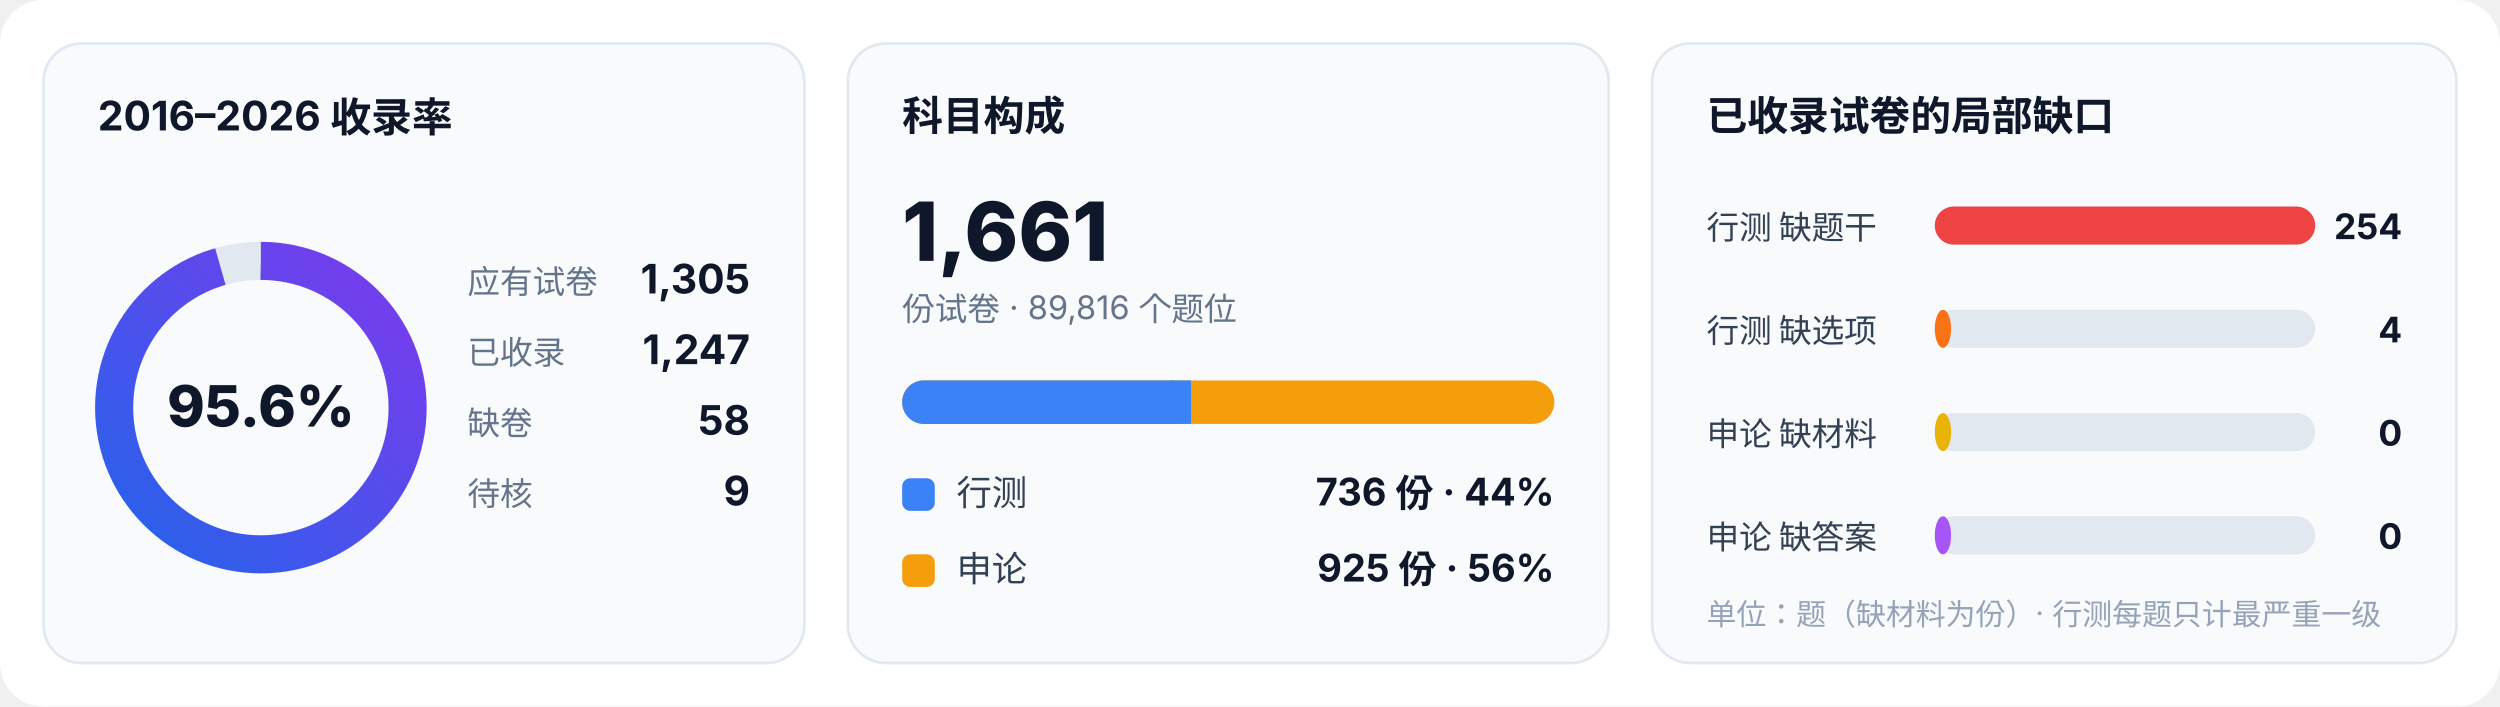
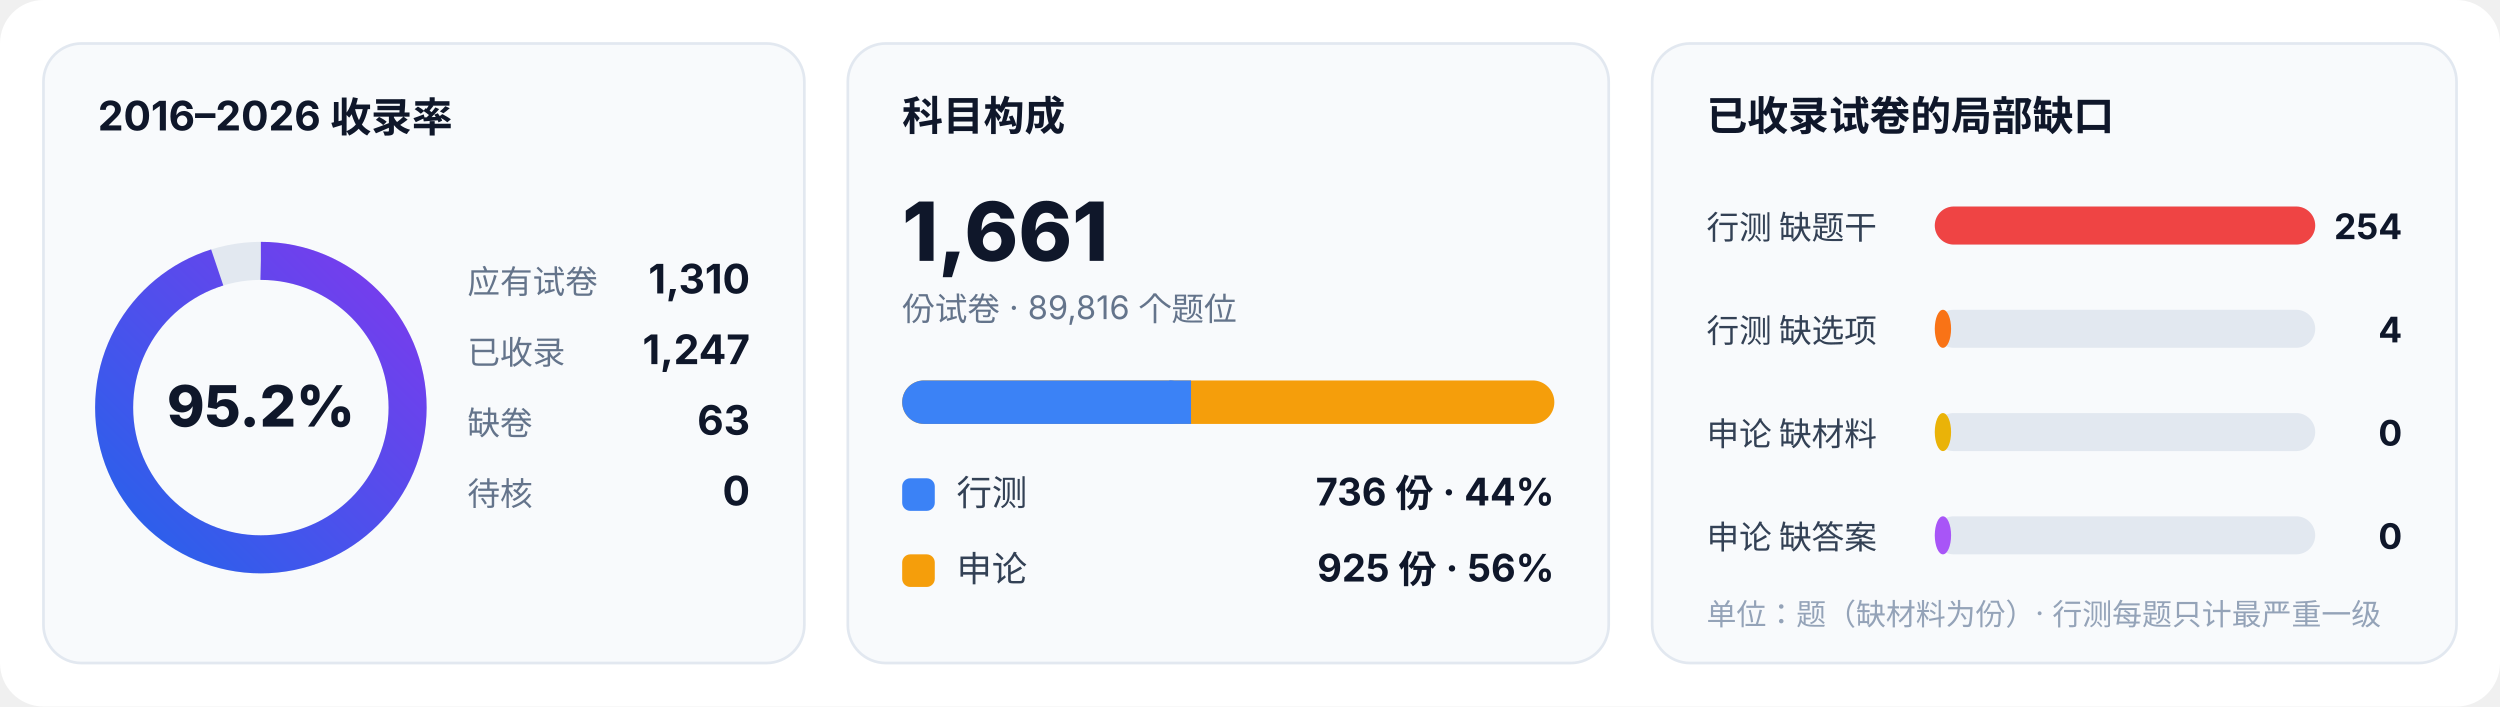
<svg xmlns="http://www.w3.org/2000/svg" width="920" height="260" viewBox="0 0 920 260" font-family="-apple-system,BlinkMacSystemFont,'Segoe UI','PingFang SC','Microsoft YaHei',sans-serif">
  <defs>
    <linearGradient id="ring" x1="0" y1="0" x2="1" y2="1">
      <stop offset="0" stop-color="#2563eb" />
      <stop offset="1" stop-color="#7c3aed" />
    </linearGradient>
  </defs>
  <rect width="920" height="260" rx="16" fill="#ffffff" />
  <rect x="16" y="16" width="280" height="228" rx="14" fill="#f8fafc" stroke="#e2e8f0" />
  <text x="36" y="48" font-size="15" font-weight="700" fill="#0f172a">2016–2026 收录率</text>
  <circle cx="96" cy="150" r="54" fill="none" stroke="#e2e8f0" stroke-width="14" />
-   <circle cx="96" cy="150" r="54" fill="none" stroke="url(#ring)" stroke-width="14" stroke-linecap="butt" stroke-dasharray="324.2 339.3" transform="rotate(-90 96 150)" />
-   <text x="96" y="157" font-size="21" font-weight="800" fill="#0f172a" text-anchor="middle">95.6%</text>
+   <circle cx="96" cy="150" r="54" fill="none" stroke="url(#ring)" stroke-width="14" stroke-linecap="butt" stroke-dasharray="323.0 339.3" transform="rotate(-90 96 150)" />
+   <text x="96" y="157" font-size="21" font-weight="800" fill="#0f172a" text-anchor="middle">95.2%</text>
  <text x="172" y="108" font-size="12" fill="#64748b">应有试卷</text>
-   <text x="276" y="108" font-size="15" font-weight="700" fill="#0f172a" text-anchor="end">1,305</text>
+   <text x="276" y="108" font-size="15" font-weight="700" fill="#0f172a" text-anchor="end">1,310</text>
  <text x="172" y="134" font-size="12" fill="#64748b">已收录</text>
  <text x="276" y="134" font-size="15" font-weight="700" fill="#0f172a" text-anchor="end">1,247</text>
  <text x="172" y="160" font-size="12" fill="#64748b">缺卷</text>
-   <text x="276" y="160" font-size="15" font-weight="700" fill="#0f172a" text-anchor="end">58</text>
+   <text x="276" y="160" font-size="15" font-weight="700" fill="#0f172a" text-anchor="end">63</text>
  <text x="172" y="186" font-size="12" fill="#64748b">待核</text>
-   <text x="276" y="186" font-size="15" font-weight="700" fill="#0f172a" text-anchor="end">9</text>
+   <text x="276" y="186" font-size="15" font-weight="700" fill="#0f172a" text-anchor="end">0</text>
  <rect x="312" y="16" width="280" height="228" rx="14" fill="#f8fafc" stroke="#e2e8f0" />
  <text x="332" y="48" font-size="15" font-weight="700" fill="#0f172a">科目构成</text>
  <text x="332" y="96" font-size="30" font-weight="800" fill="#0f172a">1,661</text>
  <text x="332" y="118" font-size="12" fill="#64748b">份试卷 · 89,816 个题位</text>
  <rect x="332" y="140" width="240" height="16" rx="8" fill="#f59e0b" />
  <rect x="332" y="140" width="106.3" height="16" rx="8" fill="#3b82f6" />
  <rect x="430.3" y="140" width="8" height="16" fill="#3b82f6" />
  <rect x="332" y="176" width="12" height="12" rx="3" fill="#3b82f6" />
  <text x="352" y="186" font-size="13" fill="#334155">行测</text>
  <text x="572" y="186" font-size="14" font-weight="700" fill="#0f172a" text-anchor="end">736 份 · 44%</text>
  <rect x="332" y="204" width="12" height="12" rx="3" fill="#f59e0b" />
  <text x="352" y="214" font-size="13" fill="#334155">申论</text>
  <text x="572" y="214" font-size="14" font-weight="700" fill="#0f172a" text-anchor="end">925 份 · 56%</text>
  <rect x="608" y="16" width="296" height="228" rx="14" fill="#f8fafc" stroke="#e2e8f0" />
  <text x="628" y="48" font-size="15" font-weight="700" fill="#0f172a">已收录试卷的局部缺口</text>
  <text x="628" y="88" font-size="12" fill="#334155">行测 缺题干</text>
  <rect x="712" y="76" width="140" height="14" rx="7" fill="#e2e8f0" />
  <rect x="712" y="76" width="140.0" height="14" rx="7" fill="#ef4444" />
  <text x="884" y="88" font-size="13" font-weight="700" fill="#0f172a" text-anchor="end">254</text>
  <text x="628" y="126" font-size="12" fill="#334155">行测 缺选项</text>
  <rect x="712" y="114" width="140" height="14" rx="7" fill="#e2e8f0" />
  <rect x="712" y="114" width="6.0" height="14" rx="7" fill="#f97316" />
  <text x="884" y="126" font-size="13" font-weight="700" fill="#0f172a" text-anchor="end">4</text>
  <text x="628" y="164" font-size="12" fill="#334155">申论 缺材料</text>
  <rect x="712" y="152" width="140" height="14" rx="7" fill="#e2e8f0" />
  <rect x="712" y="152" width="6.0" height="14" rx="7" fill="#eab308" />
  <text x="884" y="164" font-size="13" font-weight="700" fill="#0f172a" text-anchor="end">0</text>
  <text x="628" y="202" font-size="12" fill="#334155">申论 缺答案</text>
  <rect x="712" y="190" width="140" height="14" rx="7" fill="#e2e8f0" />
  <rect x="712" y="190" width="6.0" height="14" rx="7" fill="#a855f7" />
  <text x="884" y="202" font-size="13" font-weight="700" fill="#0f172a" text-anchor="end">0</text>
  <text x="628" y="230" font-size="11" fill="#94a3b8">单位：题（缺材料为份）· 行测每题只计最严重一级</text>
</svg>
